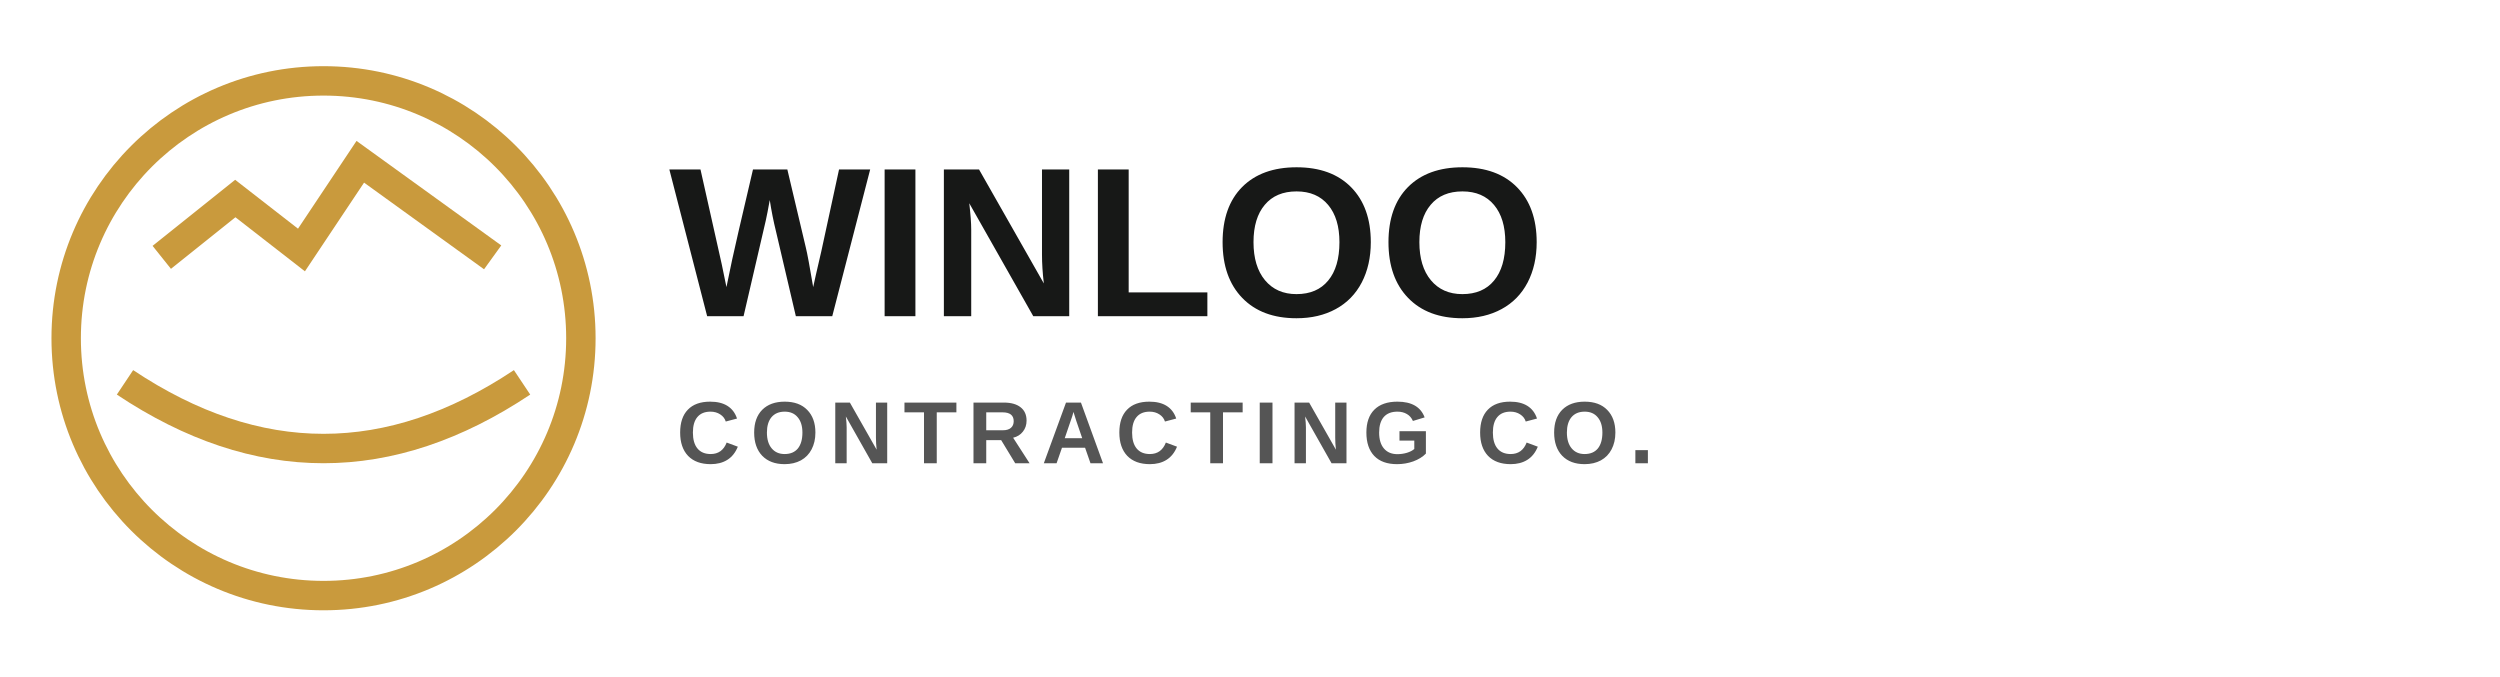
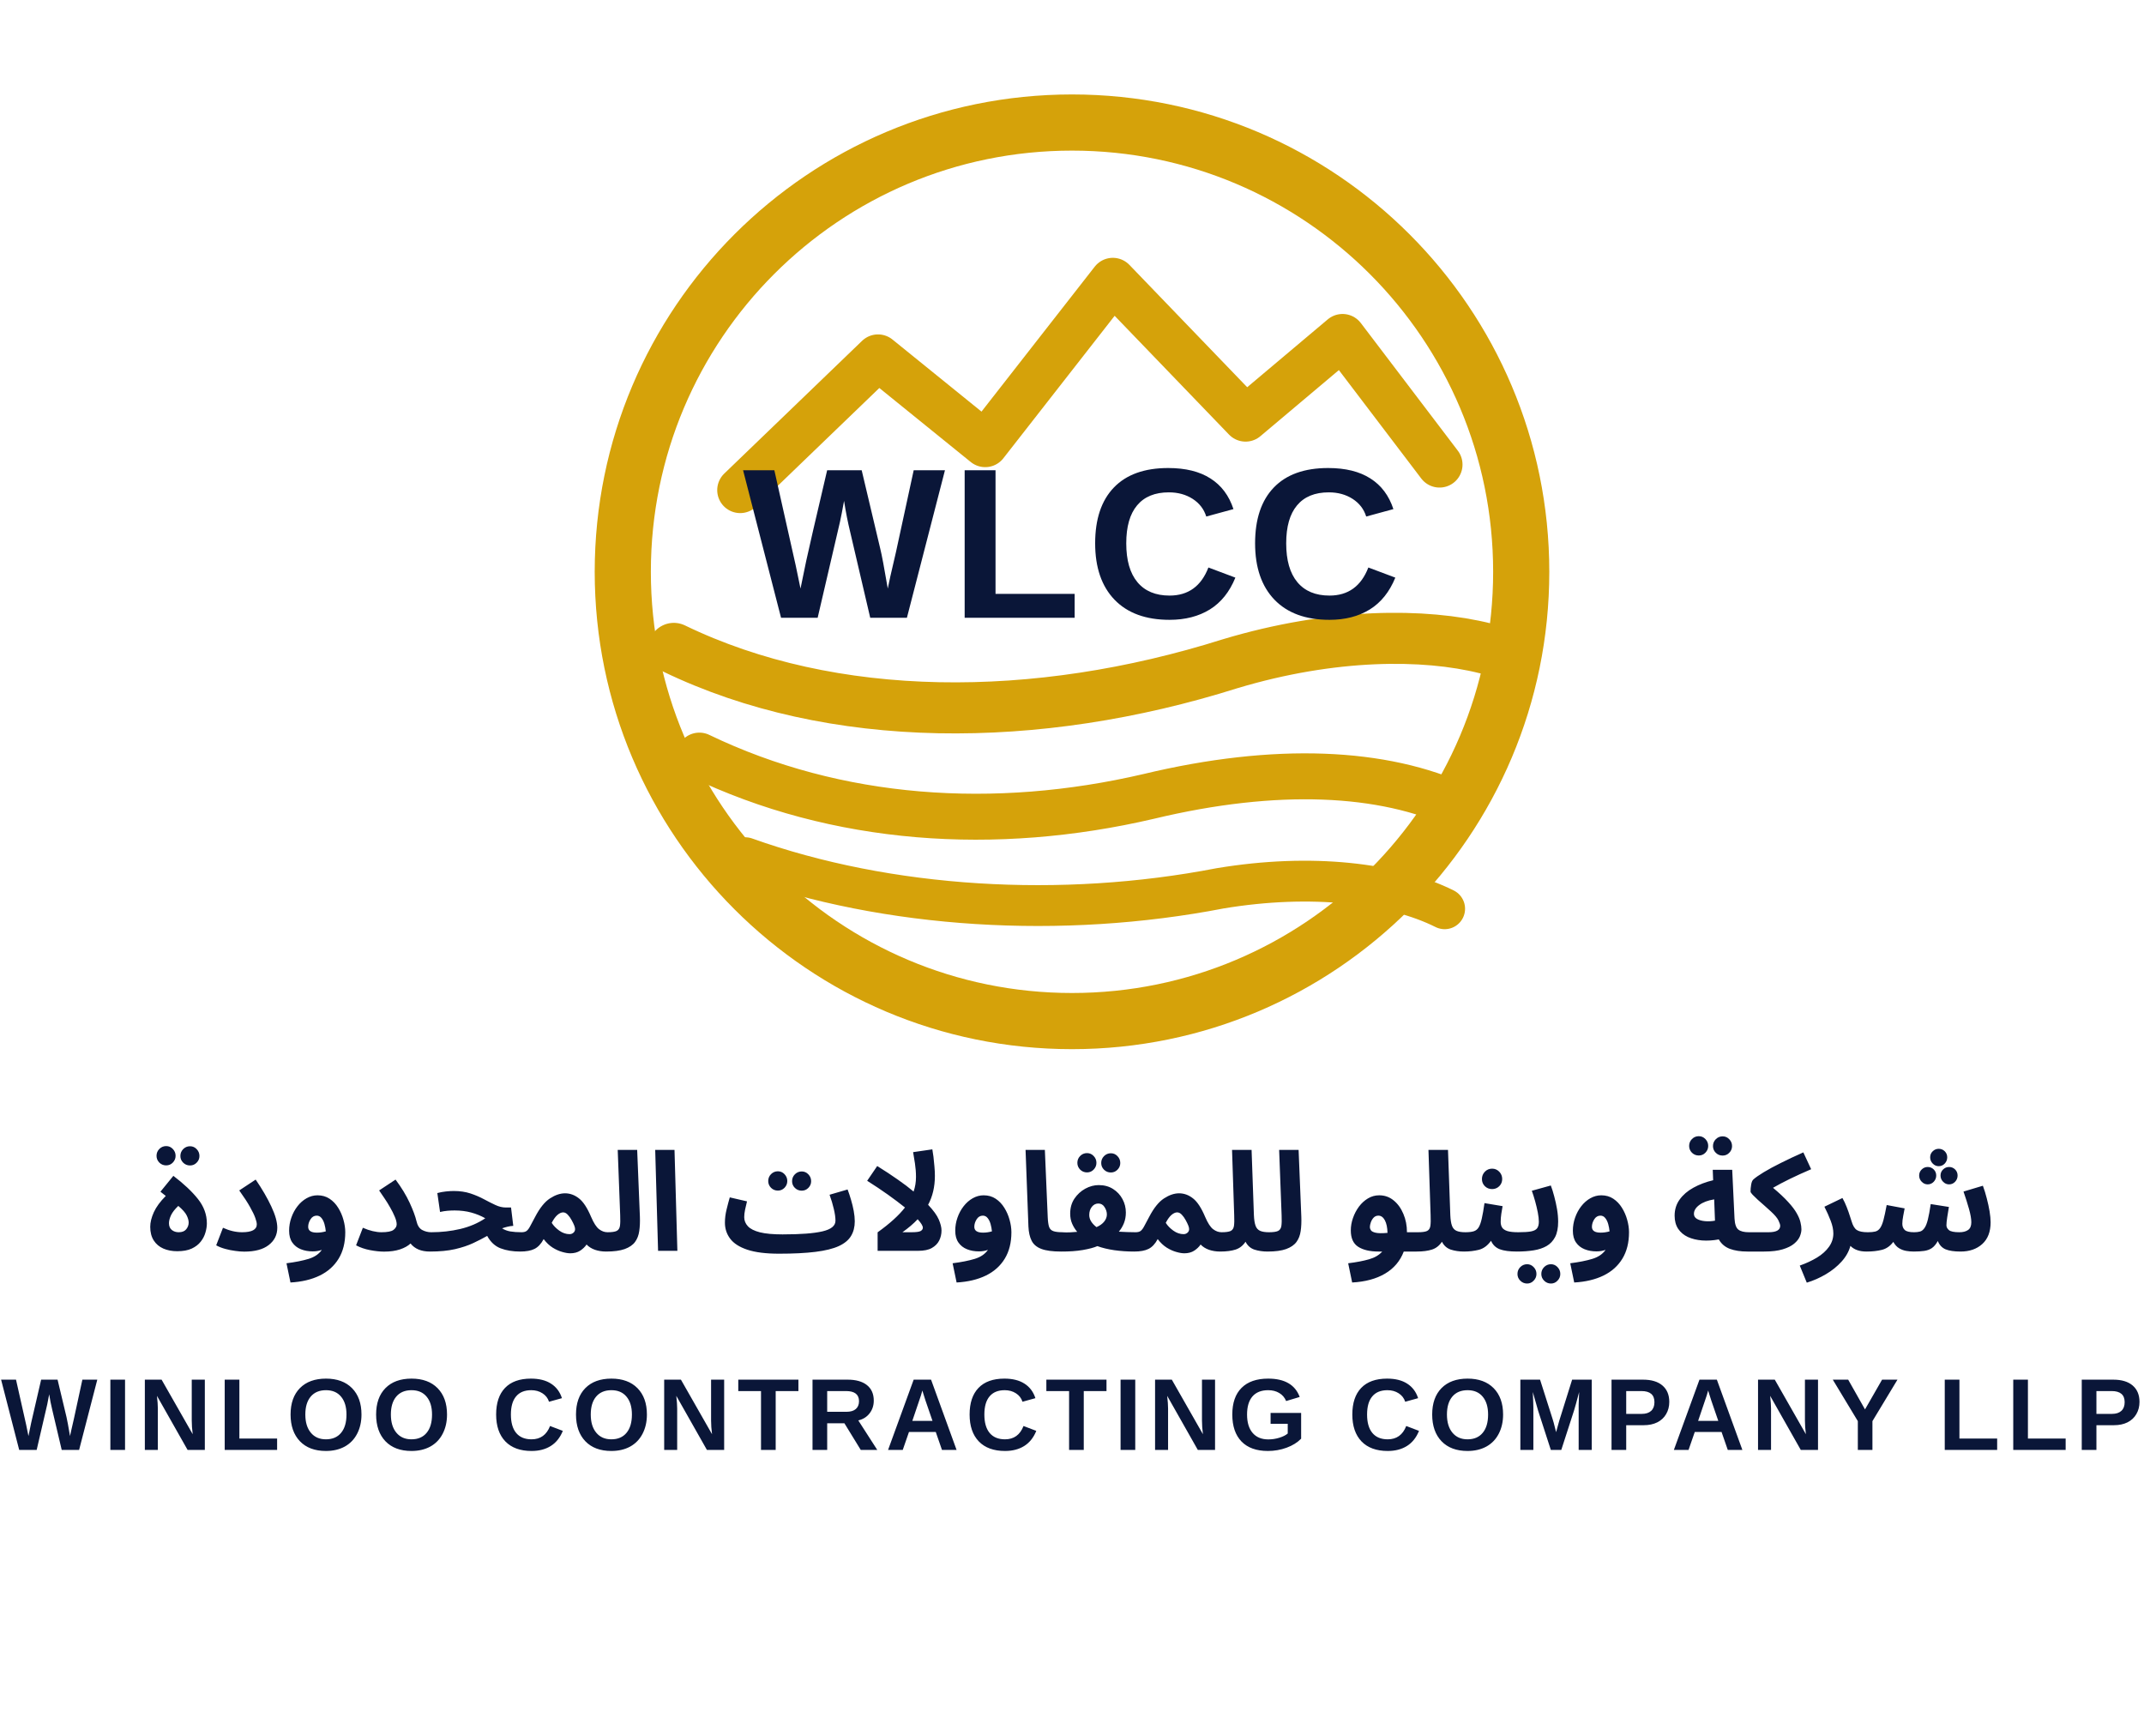
- <svg xmlns="http://www.w3.org/2000/svg" viewBox="0 0 340 92" role="img" aria-labelledby="t">
-   <g fill="none" stroke="#c99a3d" stroke-width="4">
-     <circle cx="44" cy="46" r="35" />
-     <path d="M17 52c18 12 36 12 54 0M22 35l10-8 9 7 8-12 18 13" />
+ <svg xmlns="http://www.w3.org/2000/svg" viewBox="0 0 420 340" role="img" aria-labelledby="title desc">
+   <g fill="none" stroke="#D5A20A" stroke-linecap="round" stroke-linejoin="round">
+     <circle cx="210" cy="112" r="88" stroke-width="11" />
+     <path d="M145 96 L172 70 L193 87 L218 55 L244 82 L263 66 L282 91" stroke-width="9" />
+     <path d="M132 127 C163 142 203 142 241 130 C261 124 279 124 291 127" stroke-width="10" />
+     <path d="M137 148 C164 161 195 163 225 156 C250 150 271 151 286 158" stroke-width="9" />
+     <path d="M146 168 C174 178 208 180 239 174 C257 171 273 173 283 178" stroke-width="8" />
  </g>
-   <text x="91" y="43" font-family="Arial,Helvetica,sans-serif" font-size="29" font-weight="700" fill="#171817">WINLOO</text>
-   <text x="92" y="63" font-family="Arial,Helvetica,sans-serif" font-size="12" font-weight="600" letter-spacing="1.4" fill="#555">CONTRACTING CO.</text>
+   <text x="210" y="121" text-anchor="middle" font-family="Arial,Helvetica,sans-serif" font-size="42" font-weight="800" letter-spacing="1" fill="#0A1638">WLCC</text>
+   <text x="210" y="245" text-anchor="middle" direction="rtl" unicode-bidi="bidi-override" font-family="Arial,'Noto Sans Arabic',sans-serif" font-size="27" font-weight="700" fill="#0A1638">شركة وينلو للمقاولات المحدودة</text>
+   <text x="210" y="284" text-anchor="middle" font-family="Arial,Helvetica,sans-serif" font-size="20" font-weight="800" letter-spacing="1.2" fill="#0A1638">WINLOO CONTRACTING COMPANY LLP</text>
</svg>
